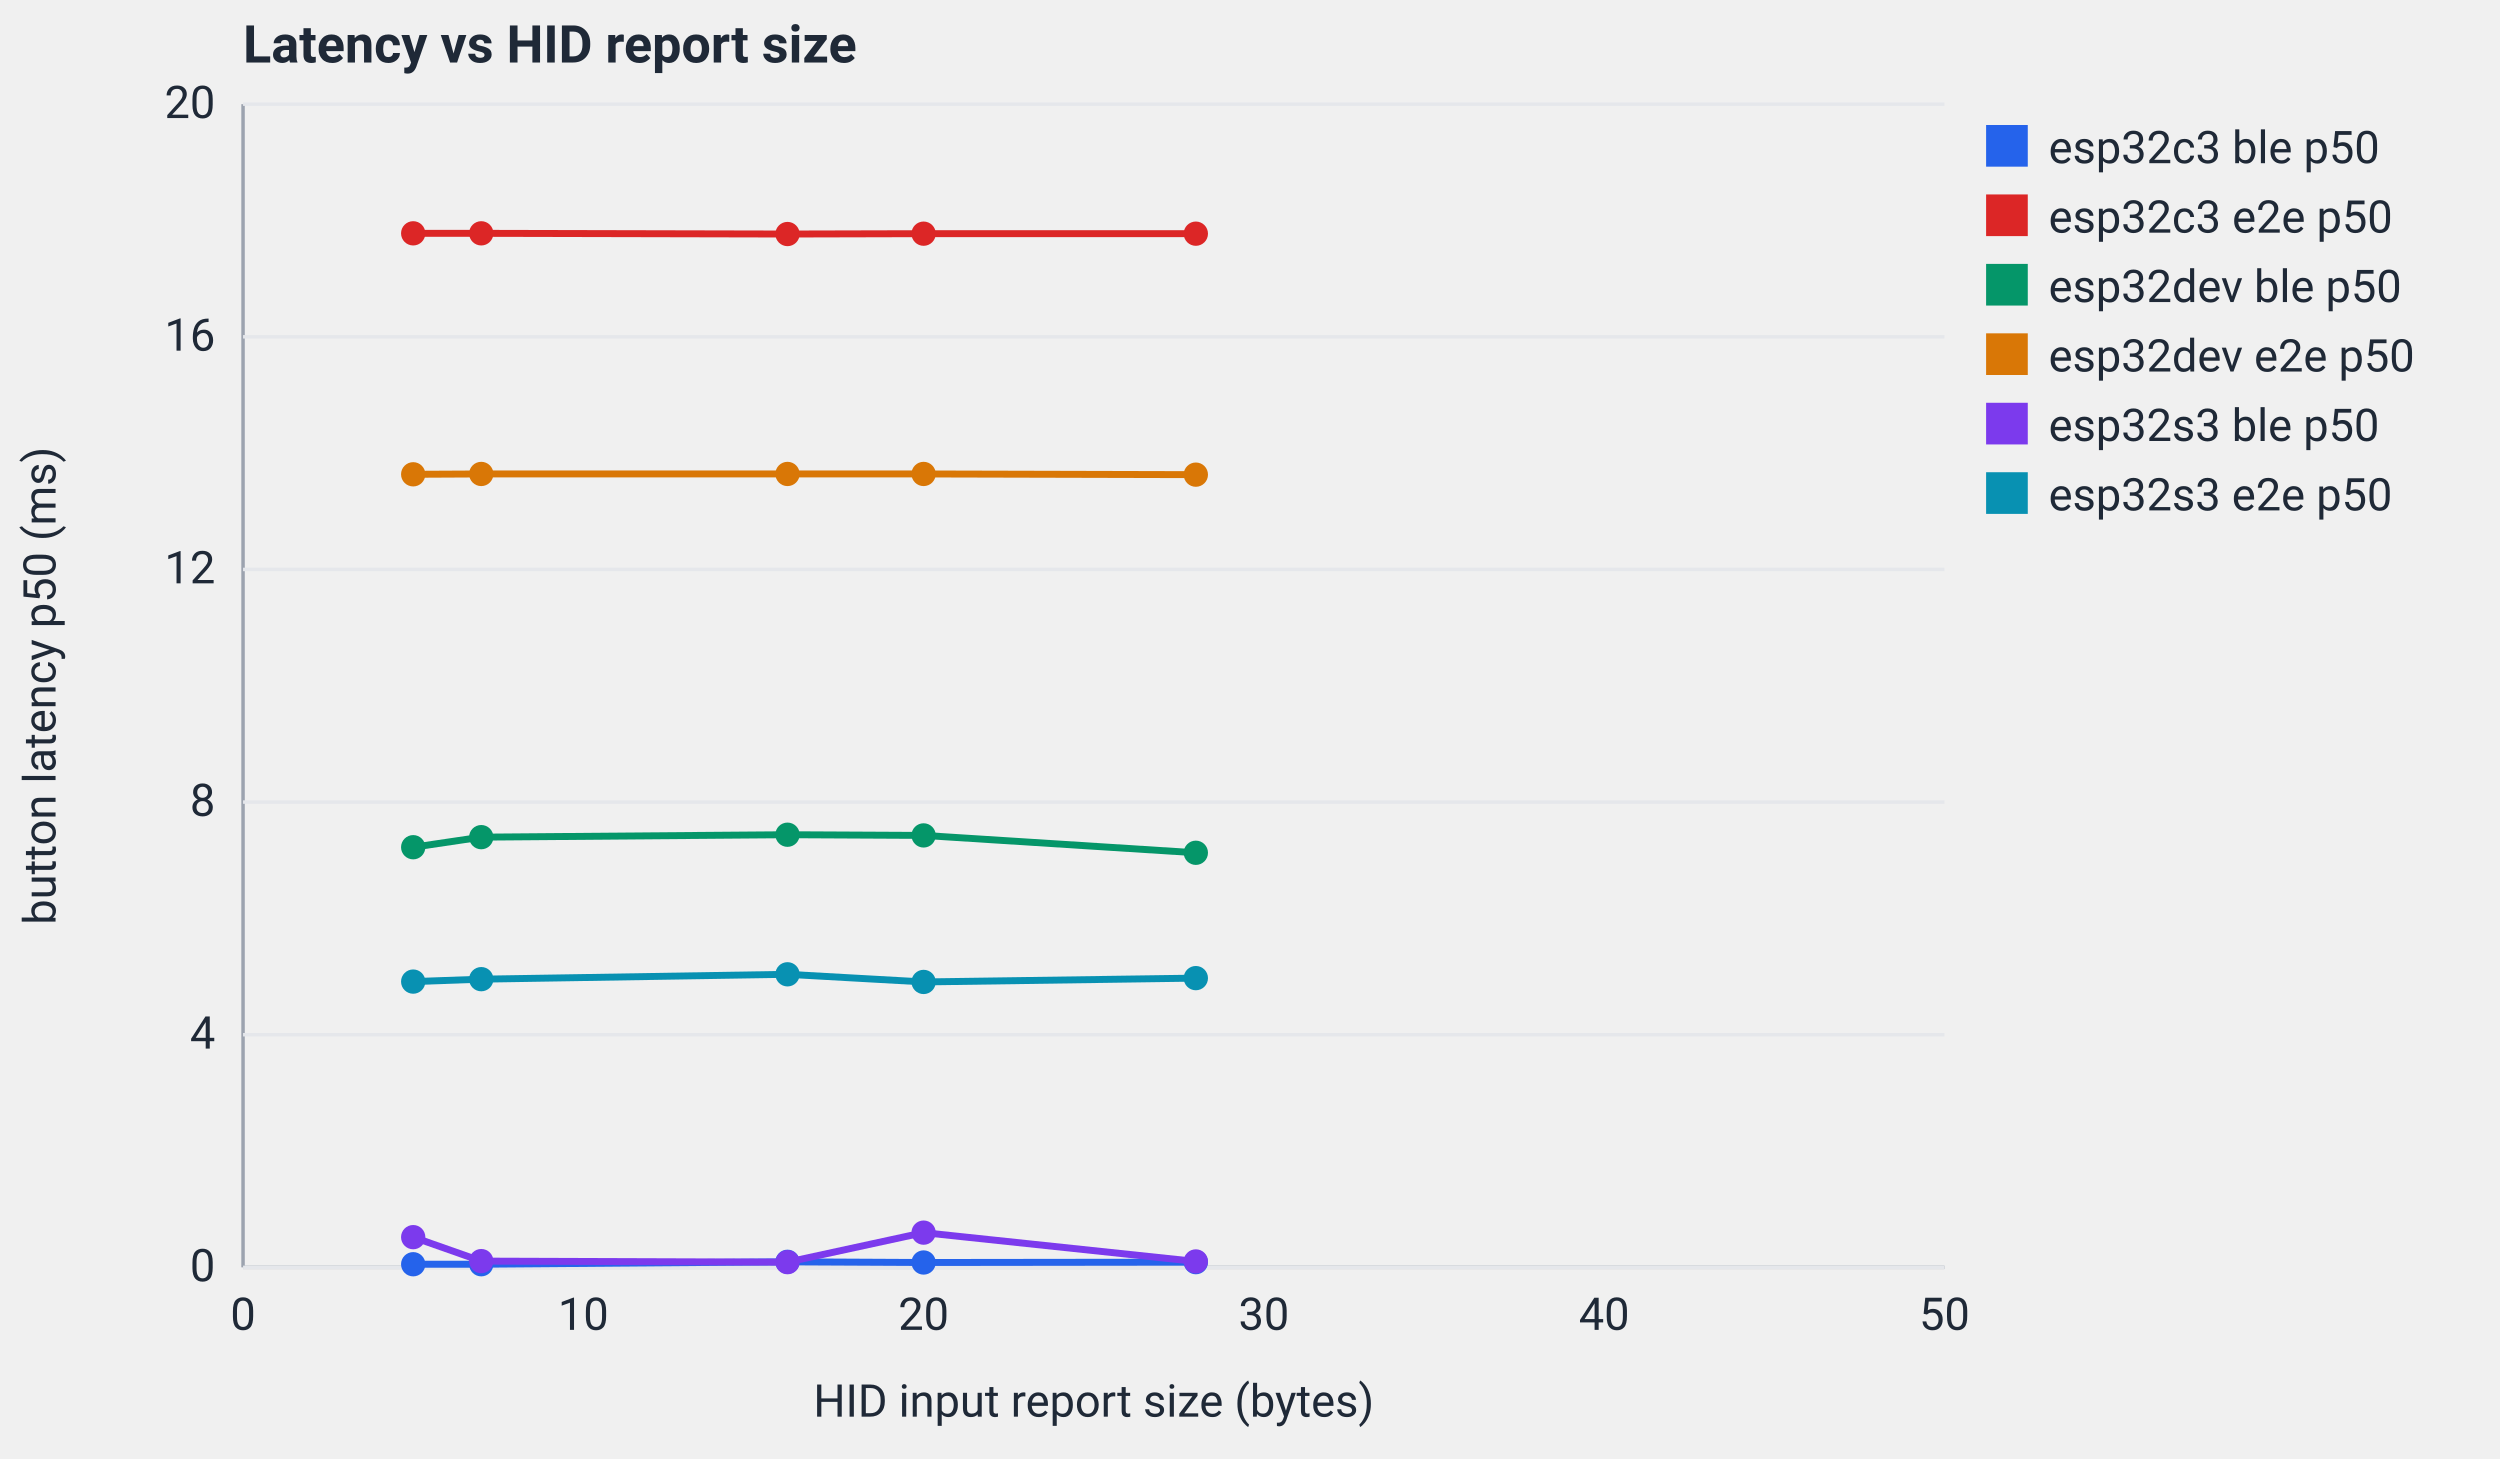
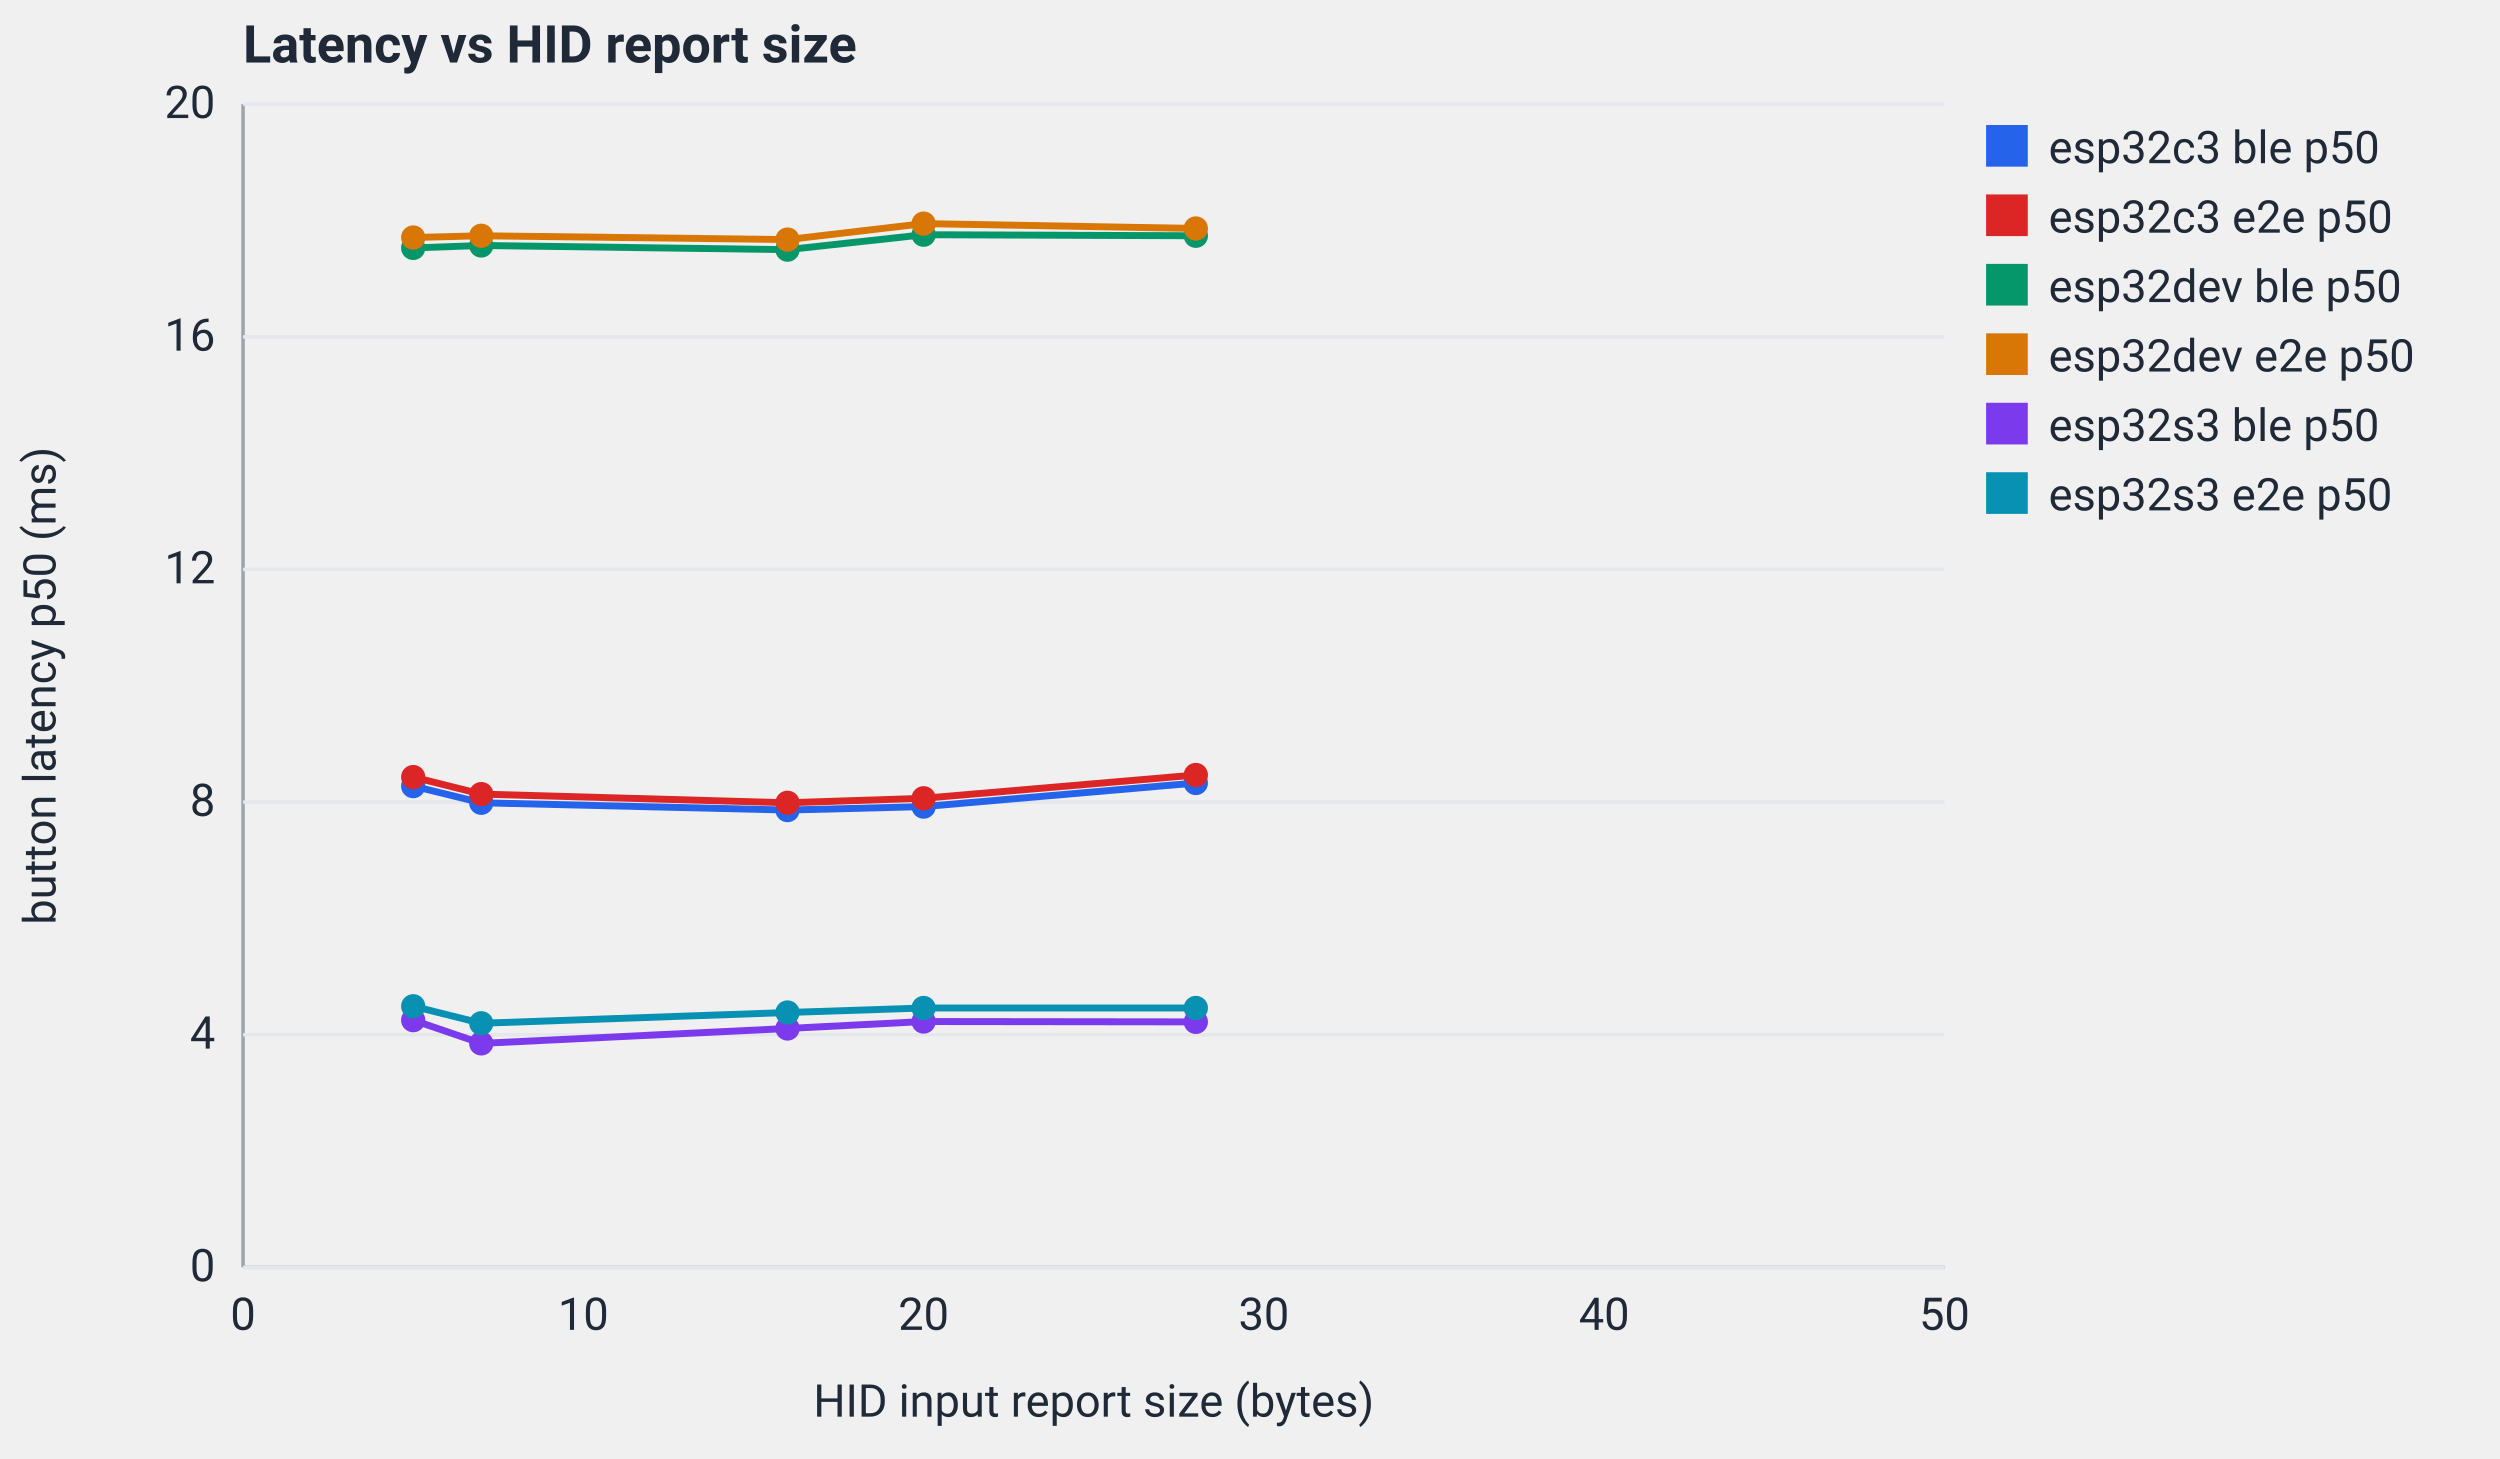
<svg xmlns="http://www.w3.org/2000/svg" viewBox="0 0 720 420" font-family="sans-serif">
  <style>
  text{font:13px -apple-system,Segoe UI,Roboto,sans-serif;fill:#1f2937}
  .ax{stroke:#9ca3af;stroke-width:1}
  .grid{stroke:#e5e7eb;stroke-width:1}
  .ttl{font-size:15px;font-weight:600}
  @media (prefers-color-scheme:dark){
    text{fill:#e5e7eb}.ax{stroke:#6b7280}.grid{stroke:#374151}
    svg{background:#111827}
  }
</style>
  <rect width="720" height="420" fill="white" fill-opacity="0" />
  <text class="ttl" x="70" y="18">Latency vs HID report size</text>
  <line class="ax" x1="70" y1="365" x2="560" y2="365" />
  <line class="ax" x1="70" y1="365" x2="70" y2="30" />
  <line class="grid" x1="70" y1="365.0" x2="560" y2="365.0" />
  <text x="62" y="369.0" text-anchor="end">0</text>
  <line class="grid" x1="70" y1="298.0" x2="560" y2="298.0" />
  <text x="62" y="302.0" text-anchor="end">4</text>
  <line class="grid" x1="70" y1="231.0" x2="560" y2="231.0" />
  <text x="62" y="235.0" text-anchor="end">8</text>
  <line class="grid" x1="70" y1="164.0" x2="560" y2="164.0" />
  <text x="62" y="168.0" text-anchor="end">12</text>
  <line class="grid" x1="70" y1="97.0" x2="560" y2="97.0" />
  <text x="62" y="101.0" text-anchor="end">16</text>
  <line class="grid" x1="70" y1="30.0" x2="560" y2="30.0" />
  <text x="62" y="34.0" text-anchor="end">20</text>
  <text x="70.0" y="383" text-anchor="middle">0</text>
  <text x="168.0" y="383" text-anchor="middle">10</text>
  <text x="266.0" y="383" text-anchor="middle">20</text>
  <text x="364.0" y="383" text-anchor="middle">30</text>
  <text x="462.0" y="383" text-anchor="middle">40</text>
  <text x="560.0" y="383" text-anchor="middle">50</text>
  <text x="315.0" y="408" text-anchor="middle">HID input report size (bytes)</text>
  <text transform="translate(16,197.5) rotate(-90)" text-anchor="middle">button latency p50 (ms)</text>
-   <polyline points="119.0,364.1 138.6,364.1 226.8,363.4 266.0,363.6 344.4,363.5" fill="none" stroke="#2563eb" stroke-width="2" />
-   <circle cx="119.0" cy="364.1" r="3.5" fill="#2563eb" />
-   <circle cx="138.6" cy="364.1" r="3.5" fill="#2563eb" />
-   <circle cx="226.8" cy="363.4" r="3.5" fill="#2563eb" />
-   <circle cx="266.0" cy="363.6" r="3.5" fill="#2563eb" />
-   <circle cx="344.4" cy="363.5" r="3.5" fill="#2563eb" />
-   <polyline points="119.0,67.2 138.6,67.2 226.8,67.4 266.0,67.3 344.4,67.3" fill="none" stroke="#dc2626" stroke-width="2" />
-   <circle cx="119.0" cy="67.2" r="3.5" fill="#dc2626" />
-   <circle cx="138.6" cy="67.2" r="3.5" fill="#dc2626" />
-   <circle cx="226.8" cy="67.4" r="3.5" fill="#dc2626" />
-   <circle cx="266.0" cy="67.3" r="3.5" fill="#dc2626" />
-   <circle cx="344.4" cy="67.3" r="3.5" fill="#dc2626" />
-   <polyline points="119.0,244.0 138.6,241.1 226.8,240.4 266.0,240.6 344.4,245.6" fill="none" stroke="#059669" stroke-width="2" />
-   <circle cx="119.0" cy="244.0" r="3.5" fill="#059669" />
-   <circle cx="138.6" cy="241.1" r="3.5" fill="#059669" />
-   <circle cx="226.8" cy="240.4" r="3.5" fill="#059669" />
-   <circle cx="266.0" cy="240.6" r="3.5" fill="#059669" />
-   <circle cx="344.4" cy="245.6" r="3.5" fill="#059669" />
-   <polyline points="119.0,136.6 138.6,136.5 226.8,136.5 266.0,136.5 344.4,136.7" fill="none" stroke="#d97706" stroke-width="2" />
-   <circle cx="119.0" cy="136.6" r="3.5" fill="#d97706" />
-   <circle cx="138.6" cy="136.5" r="3.5" fill="#d97706" />
-   <circle cx="226.8" cy="136.5" r="3.5" fill="#d97706" />
-   <circle cx="266.0" cy="136.5" r="3.5" fill="#d97706" />
-   <circle cx="344.4" cy="136.7" r="3.5" fill="#d97706" />
-   <polyline points="119.0,356.3 138.6,363.2 226.8,363.5 266.0,355.0 344.4,363.3" fill="none" stroke="#7c3aed" stroke-width="2" />
-   <circle cx="119.0" cy="356.3" r="3.5" fill="#7c3aed" />
-   <circle cx="138.6" cy="363.2" r="3.5" fill="#7c3aed" />
-   <circle cx="226.8" cy="363.5" r="3.5" fill="#7c3aed" />
-   <circle cx="266.0" cy="355.0" r="3.5" fill="#7c3aed" />
-   <circle cx="344.4" cy="363.3" r="3.5" fill="#7c3aed" />
-   <polyline points="119.0,282.7 138.6,282.0 226.8,280.6 266.0,282.8 344.4,281.7" fill="none" stroke="#0891b2" stroke-width="2" />
-   <circle cx="119.0" cy="282.7" r="3.5" fill="#0891b2" />
-   <circle cx="138.6" cy="282.0" r="3.5" fill="#0891b2" />
-   <circle cx="226.8" cy="280.6" r="3.5" fill="#0891b2" />
-   <circle cx="266.0" cy="282.8" r="3.5" fill="#0891b2" />
-   <circle cx="344.4" cy="281.7" r="3.5" fill="#0891b2" />
+   <polyline points="119.0,226.4 138.6,231.2 226.8,233.3 266.0,232.3 344.4,225.5" fill="none" stroke="#2563eb" stroke-width="2" />
+   <circle cx="119.0" cy="226.4" r="3.5" fill="#2563eb" />
+   <circle cx="138.6" cy="231.2" r="3.5" fill="#2563eb" />
+   <circle cx="226.8" cy="233.3" r="3.5" fill="#2563eb" />
+   <circle cx="266.0" cy="232.3" r="3.5" fill="#2563eb" />
+   <circle cx="344.4" cy="225.5" r="3.5" fill="#2563eb" />
+   <polyline points="119.0,223.8 138.6,228.7 226.8,231.2 266.0,229.9 344.4,223.2" fill="none" stroke="#dc2626" stroke-width="2" />
+   <circle cx="119.0" cy="223.8" r="3.5" fill="#dc2626" />
+   <circle cx="138.6" cy="228.7" r="3.5" fill="#dc2626" />
+   <circle cx="226.8" cy="231.2" r="3.5" fill="#dc2626" />
+   <circle cx="266.0" cy="229.9" r="3.5" fill="#dc2626" />
+   <circle cx="344.4" cy="223.2" r="3.5" fill="#dc2626" />
+   <polyline points="119.0,71.4 138.6,70.7 226.8,71.9 266.0,67.6 344.4,67.9" fill="none" stroke="#059669" stroke-width="2" />
+   <circle cx="119.0" cy="71.4" r="3.5" fill="#059669" />
+   <circle cx="138.6" cy="70.7" r="3.5" fill="#059669" />
+   <circle cx="226.8" cy="71.9" r="3.5" fill="#059669" />
+   <circle cx="266.0" cy="67.6" r="3.5" fill="#059669" />
+   <circle cx="344.4" cy="67.9" r="3.5" fill="#059669" />
+   <polyline points="119.0,68.4 138.6,67.9 226.8,69.0 266.0,64.4 344.4,65.8" fill="none" stroke="#d97706" stroke-width="2" />
+   <circle cx="119.0" cy="68.4" r="3.5" fill="#d97706" />
+   <circle cx="138.6" cy="67.9" r="3.5" fill="#d97706" />
+   <circle cx="226.8" cy="69.0" r="3.5" fill="#d97706" />
+   <circle cx="266.0" cy="64.4" r="3.5" fill="#d97706" />
+   <circle cx="344.4" cy="65.8" r="3.5" fill="#d97706" />
+   <polyline points="119.0,293.8 138.6,300.5 226.8,296.2 266.0,294.2 344.4,294.3" fill="none" stroke="#7c3aed" stroke-width="2" />
+   <circle cx="119.0" cy="293.8" r="3.5" fill="#7c3aed" />
+   <circle cx="138.6" cy="300.5" r="3.5" fill="#7c3aed" />
+   <circle cx="226.8" cy="296.2" r="3.5" fill="#7c3aed" />
+   <circle cx="266.0" cy="294.2" r="3.5" fill="#7c3aed" />
+   <circle cx="344.4" cy="294.3" r="3.5" fill="#7c3aed" />
+   <polyline points="119.0,289.8 138.6,294.7 226.8,291.6 266.0,290.3 344.4,290.3" fill="none" stroke="#0891b2" stroke-width="2" />
+   <circle cx="119.0" cy="289.8" r="3.5" fill="#0891b2" />
+   <circle cx="138.6" cy="294.7" r="3.5" fill="#0891b2" />
+   <circle cx="226.8" cy="291.6" r="3.5" fill="#0891b2" />
+   <circle cx="266.0" cy="290.3" r="3.5" fill="#0891b2" />
+   <circle cx="344.4" cy="290.3" r="3.5" fill="#0891b2" />
  <rect x="572" y="36" width="12" height="12" fill="#2563eb" />
  <text x="590" y="47">esp32c3 ble p50</text>
  <rect x="572" y="56" width="12" height="12" fill="#dc2626" />
  <text x="590" y="67">esp32c3 e2e p50</text>
  <rect x="572" y="76" width="12" height="12" fill="#059669" />
  <text x="590" y="87">esp32dev ble p50</text>
  <rect x="572" y="96" width="12" height="12" fill="#d97706" />
  <text x="590" y="107">esp32dev e2e p50</text>
  <rect x="572" y="116" width="12" height="12" fill="#7c3aed" />
  <text x="590" y="127">esp32s3 ble p50</text>
  <rect x="572" y="136" width="12" height="12" fill="#0891b2" />
  <text x="590" y="147">esp32s3 e2e p50</text>
</svg>
